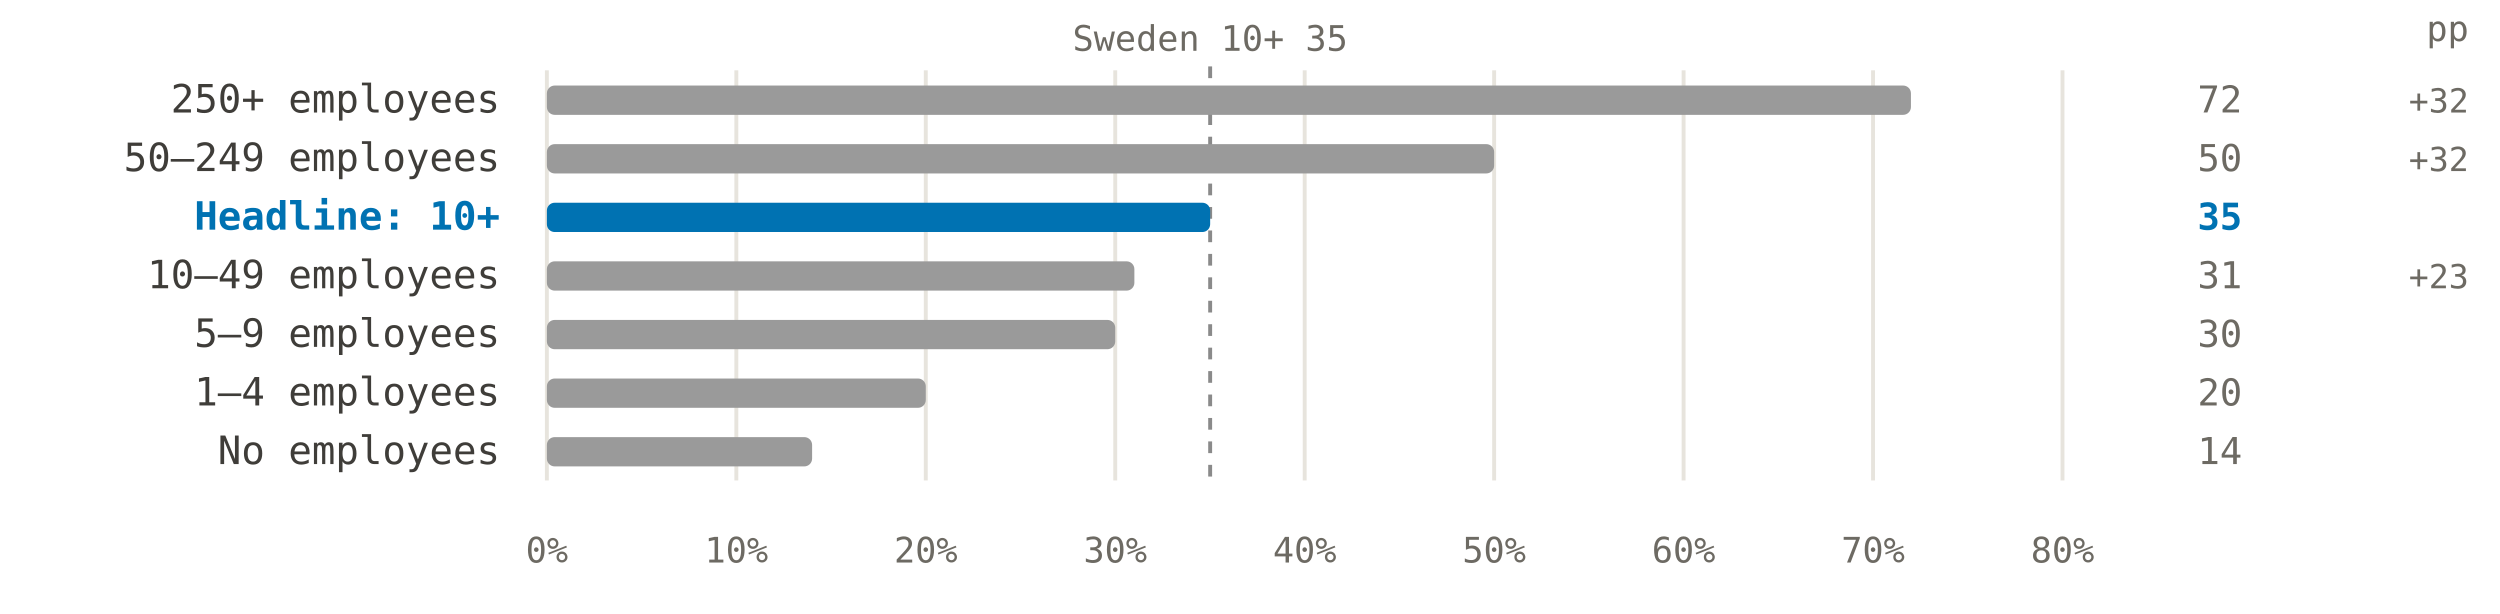
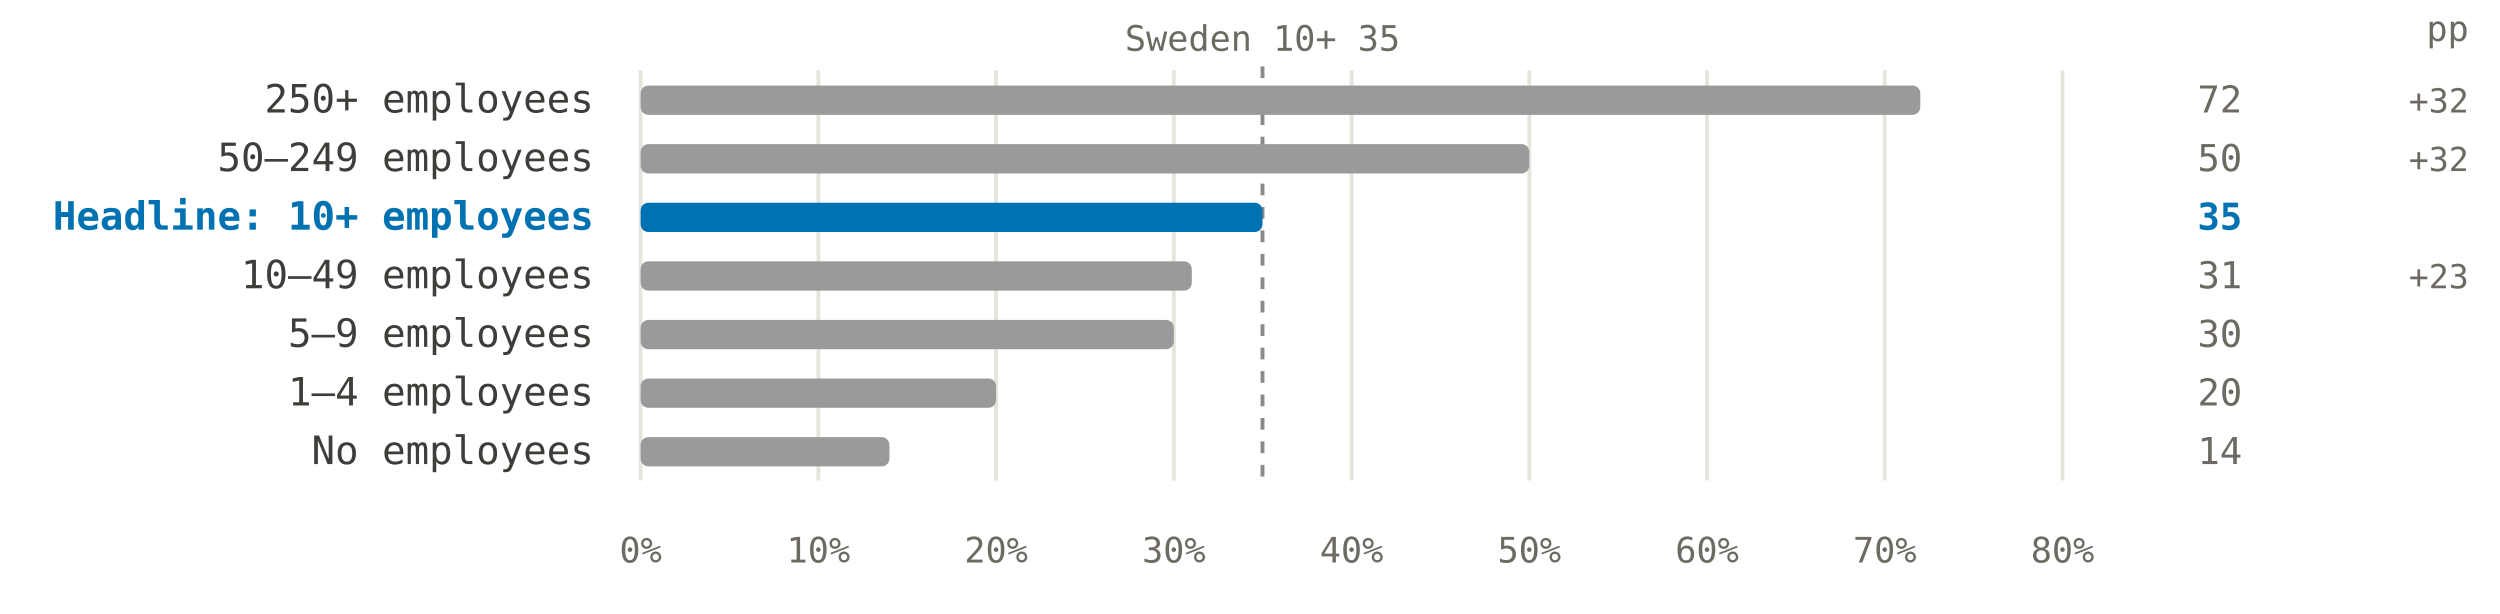
<svg xmlns="http://www.w3.org/2000/svg" class="rankchart barplot" viewBox="0 0 640 157" role="img" aria-label="Ranked bar chart, 7 firm-size classes, latest value with change since the previous wave">
  <style>:root{--c1:#0072b2;--c2:#d55e00;--c3:#009e73;--c4:#cc79a7;--ink:#161d2b}.rankchart{font-family:ui-monospace,Menlo,monospace}svg{background:#ffffff}.grid,.rowguide{stroke:#e7e4dd}.rowguide{opacity:.6}.meanline{stroke:#8a8a8a;stroke-dasharray:3 3}.meanlab,.tick{fill:#6d6a63;font-size:9px}.dname{fill:#3f3d39;font-size:10px}.dname.se{fill:#0072b2;font-weight:700}.dot{fill:#9a9a9a}.dot.se{fill:#0072b2}.bar{fill:#9a9a9a}.bar.se{fill:#0072b2}.dval{fill:#6d6a63;font-size:9.5px}.dval.se{fill:#0072b2;font-weight:700}.ddelta{fill:#6d6a63;font-size:8.5px}.trendarea{fill:#0072b2;opacity:.08}.trendline,.trenddash{fill:none;stroke:#0072b2;stroke-width:2}.trenddash{stroke-dasharray:4 3}.trenddot{fill:#0072b2}.trendval{fill:#0072b2;font-size:11px;font-weight:700}.sqband{fill:#0072b2;opacity:.10}.sqlo{fill:none;stroke:#009e73;stroke-width:2}.sqhi{fill:none;stroke:#0072b2;stroke-width:2.6}.sqdot.lo{fill:#009e73}.sqdot.hi{fill:#0072b2}.sqval{font-size:11px;font-weight:700}.sqval.lo{fill:#009e73}.sqval.hi{fill:#0072b2}.dumb{display:block}.dbtrack{stroke:#d9d5cd;stroke-width:3}.dblo{fill:#009e73}.dbhi{fill:#0072b2}.figttl{fill:#161d2b;font-size:12px;font-weight:700}.figsrc{fill:#6d6a63;font-size:8.5px}</style>
  <text class="tick" x="632" y="10.5" text-anchor="end">pp</text>
-   <line class="grid" x1="140.0" y1="18" x2="140.0" y2="123" />
-   <text class="tick" x="140.0" y="144" text-anchor="middle">0%</text>
-   <line class="grid" x1="188.5" y1="18" x2="188.5" y2="123" />
-   <text class="tick" x="188.5" y="144" text-anchor="middle">10%</text>
-   <line class="grid" x1="237.0" y1="18" x2="237.0" y2="123" />
-   <text class="tick" x="237.0" y="144" text-anchor="middle">20%</text>
-   <line class="grid" x1="285.5" y1="18" x2="285.5" y2="123" />
-   <text class="tick" x="285.5" y="144" text-anchor="middle">30%</text>
-   <line class="grid" x1="334.0" y1="18" x2="334.0" y2="123" />
-   <text class="tick" x="334.0" y="144" text-anchor="middle">40%</text>
-   <line class="grid" x1="382.5" y1="18" x2="382.5" y2="123" />
-   <text class="tick" x="382.5" y="144" text-anchor="middle">50%</text>
-   <line class="grid" x1="431.0" y1="18" x2="431.0" y2="123" />
-   <text class="tick" x="431.0" y="144" text-anchor="middle">60%</text>
-   <line class="grid" x1="479.5" y1="18" x2="479.5" y2="123" />
-   <text class="tick" x="479.5" y="144" text-anchor="middle">70%</text>
+   <line class="grid" x1="164.0" y1="18" x2="164.0" y2="123" />
+   <text class="tick" x="164.0" y="144" text-anchor="middle">0%</text>
+   <line class="grid" x1="209.5" y1="18" x2="209.5" y2="123" />
+   <text class="tick" x="209.5" y="144" text-anchor="middle">10%</text>
+   <line class="grid" x1="255.0" y1="18" x2="255.0" y2="123" />
+   <text class="tick" x="255.0" y="144" text-anchor="middle">20%</text>
+   <line class="grid" x1="300.5" y1="18" x2="300.5" y2="123" />
+   <text class="tick" x="300.5" y="144" text-anchor="middle">30%</text>
+   <line class="grid" x1="346.0" y1="18" x2="346.0" y2="123" />
+   <text class="tick" x="346.0" y="144" text-anchor="middle">40%</text>
+   <line class="grid" x1="391.5" y1="18" x2="391.5" y2="123" />
+   <text class="tick" x="391.5" y="144" text-anchor="middle">50%</text>
+   <line class="grid" x1="437.0" y1="18" x2="437.0" y2="123" />
+   <text class="tick" x="437.0" y="144" text-anchor="middle">60%</text>
+   <line class="grid" x1="482.5" y1="18" x2="482.5" y2="123" />
+   <text class="tick" x="482.5" y="144" text-anchor="middle">70%</text>
  <line class="grid" x1="528.0" y1="18" x2="528.0" y2="123" />
  <text class="tick" x="528.0" y="144" text-anchor="middle">80%</text>
-   <line class="meanline" x1="309.8" y1="17" x2="309.8" y2="123" />
-   <text class="meanlab" x="309.8" y="13" text-anchor="middle">Sweden 10+ 35</text>
-   <text class="dname" x="128" y="28.8" text-anchor="end">250+ employees</text>
-   <rect class="bar" x="140" y="21.9" width="349.2" height="7.5" rx="2" />
+   <line class="meanline" x1="323.2" y1="17" x2="323.2" y2="123" />
+   <text class="meanlab" x="323.2" y="13" text-anchor="middle">Sweden 10+ 35</text>
+   <text class="dname" x="152" y="28.8" text-anchor="end">250+ employees</text>
+   <rect class="bar" x="164" y="21.9" width="327.6" height="7.5" rx="2" />
  <text class="dval" x="574" y="28.8" text-anchor="end">72</text>
  <text class="ddelta" x="632" y="28.8" text-anchor="end">+32</text>
-   <text class="dname" x="128" y="43.8" text-anchor="end">50–249 employees</text>
-   <rect class="bar" x="140" y="36.9" width="242.5" height="7.5" rx="2" />
+   <text class="dname" x="152" y="43.8" text-anchor="end">50–249 employees</text>
+   <rect class="bar" x="164" y="36.9" width="227.5" height="7.5" rx="2" />
  <text class="dval" x="574" y="43.8" text-anchor="end">50</text>
  <text class="ddelta" x="632" y="43.8" text-anchor="end">+32</text>
-   <text class="dname se" x="128" y="58.8" text-anchor="end">Headline: 10+</text>
-   <rect class="bar se" x="140" y="51.9" width="169.8" height="7.5" rx="2" />
+   <text class="dname se" x="152" y="58.8" text-anchor="end">Headline: 10+ employees</text>
+   <rect class="bar se" x="164" y="51.9" width="159.2" height="7.5" rx="2" />
  <text class="dval se" x="574" y="58.8" text-anchor="end">35</text>
-   <text class="dname" x="128" y="73.8" text-anchor="end">10–49 employees</text>
-   <rect class="bar" x="140" y="66.9" width="150.4" height="7.5" rx="2" />
+   <text class="dname" x="152" y="73.8" text-anchor="end">10–49 employees</text>
+   <rect class="bar" x="164" y="66.9" width="141.1" height="7.5" rx="2" />
  <text class="dval" x="574" y="73.8" text-anchor="end">31</text>
  <text class="ddelta" x="632" y="73.8" text-anchor="end">+23</text>
-   <text class="dname" x="128" y="88.8" text-anchor="end">5–9 employees</text>
-   <rect class="bar" x="140" y="81.9" width="145.5" height="7.5" rx="2" />
+   <text class="dname" x="152" y="88.8" text-anchor="end">5–9 employees</text>
+   <rect class="bar" x="164" y="81.9" width="136.5" height="7.5" rx="2" />
  <text class="dval" x="574" y="88.8" text-anchor="end">30</text>
-   <text class="dname" x="128" y="103.8" text-anchor="end">1–4 employees</text>
-   <rect class="bar" x="140" y="96.9" width="97.0" height="7.5" rx="2" />
+   <text class="dname" x="152" y="103.8" text-anchor="end">1–4 employees</text>
+   <rect class="bar" x="164" y="96.9" width="91.0" height="7.5" rx="2" />
  <text class="dval" x="574" y="103.8" text-anchor="end">20</text>
-   <text class="dname" x="128" y="118.8" text-anchor="end">No employees</text>
-   <rect class="bar" x="140" y="111.9" width="67.9" height="7.5" rx="2" />
+   <text class="dname" x="152" y="118.8" text-anchor="end">No employees</text>
+   <rect class="bar" x="164" y="111.9" width="63.7" height="7.5" rx="2" />
  <text class="dval" x="574" y="118.8" text-anchor="end">14</text>
</svg>
